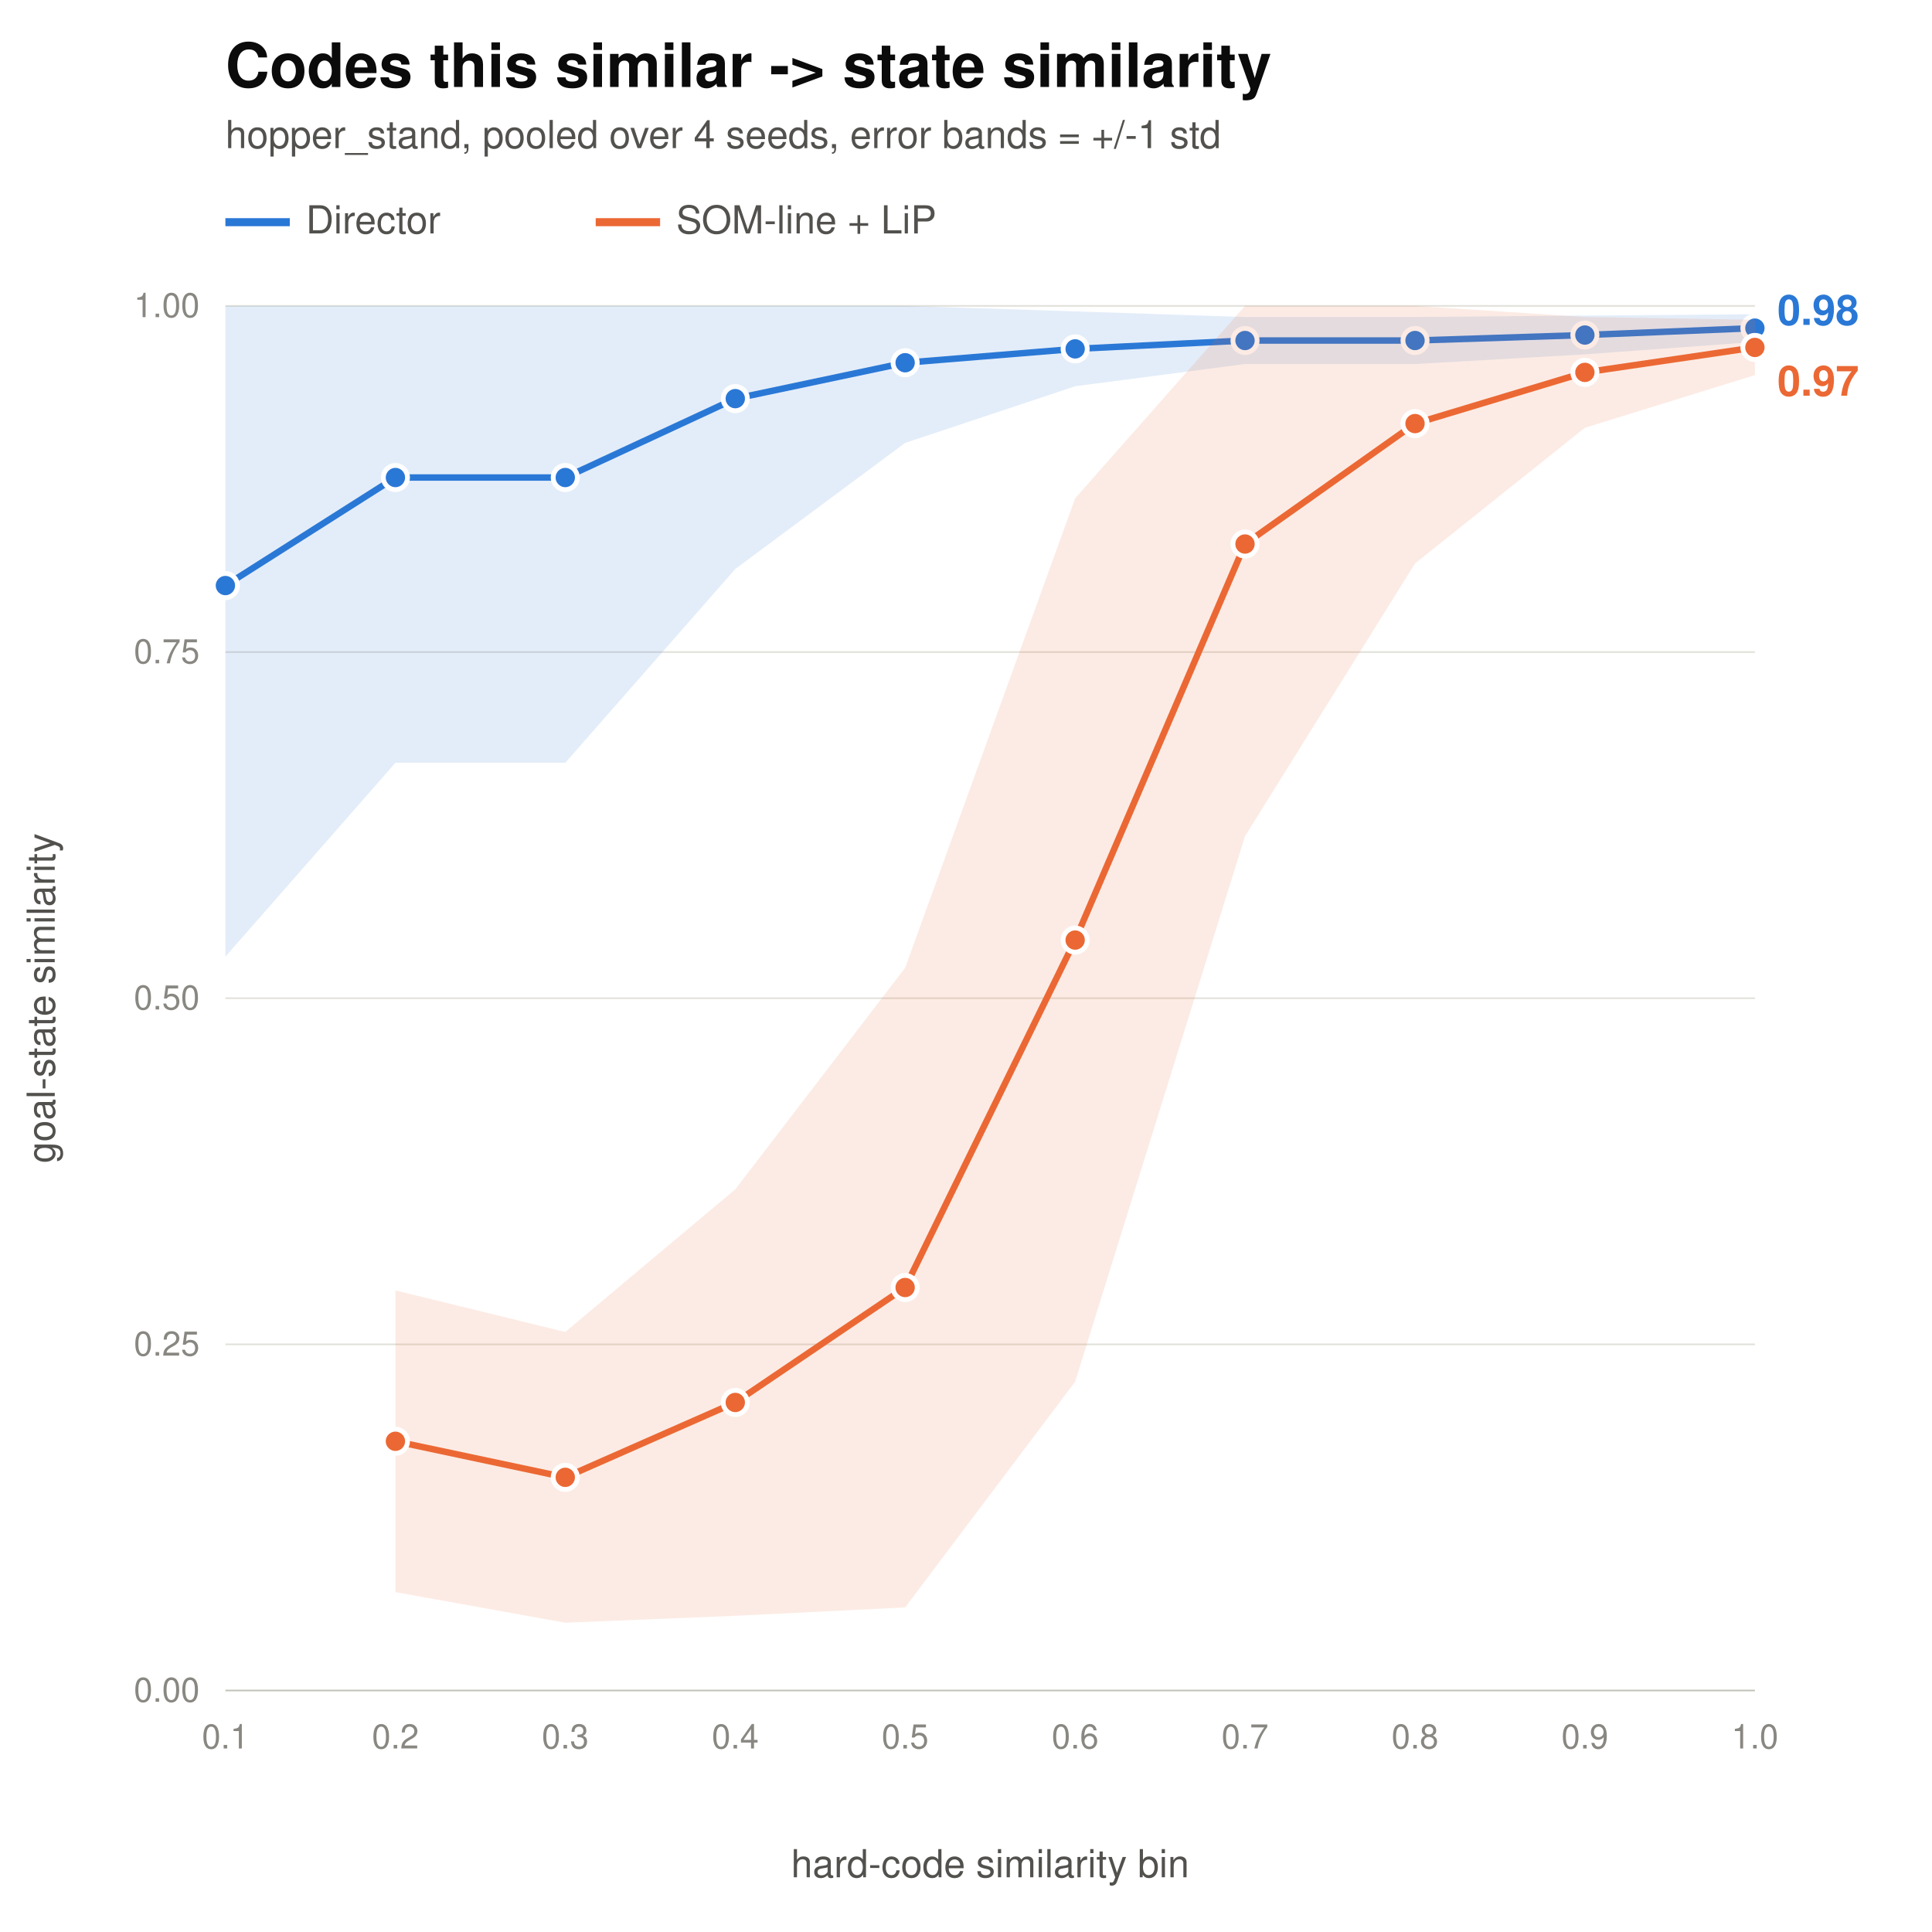
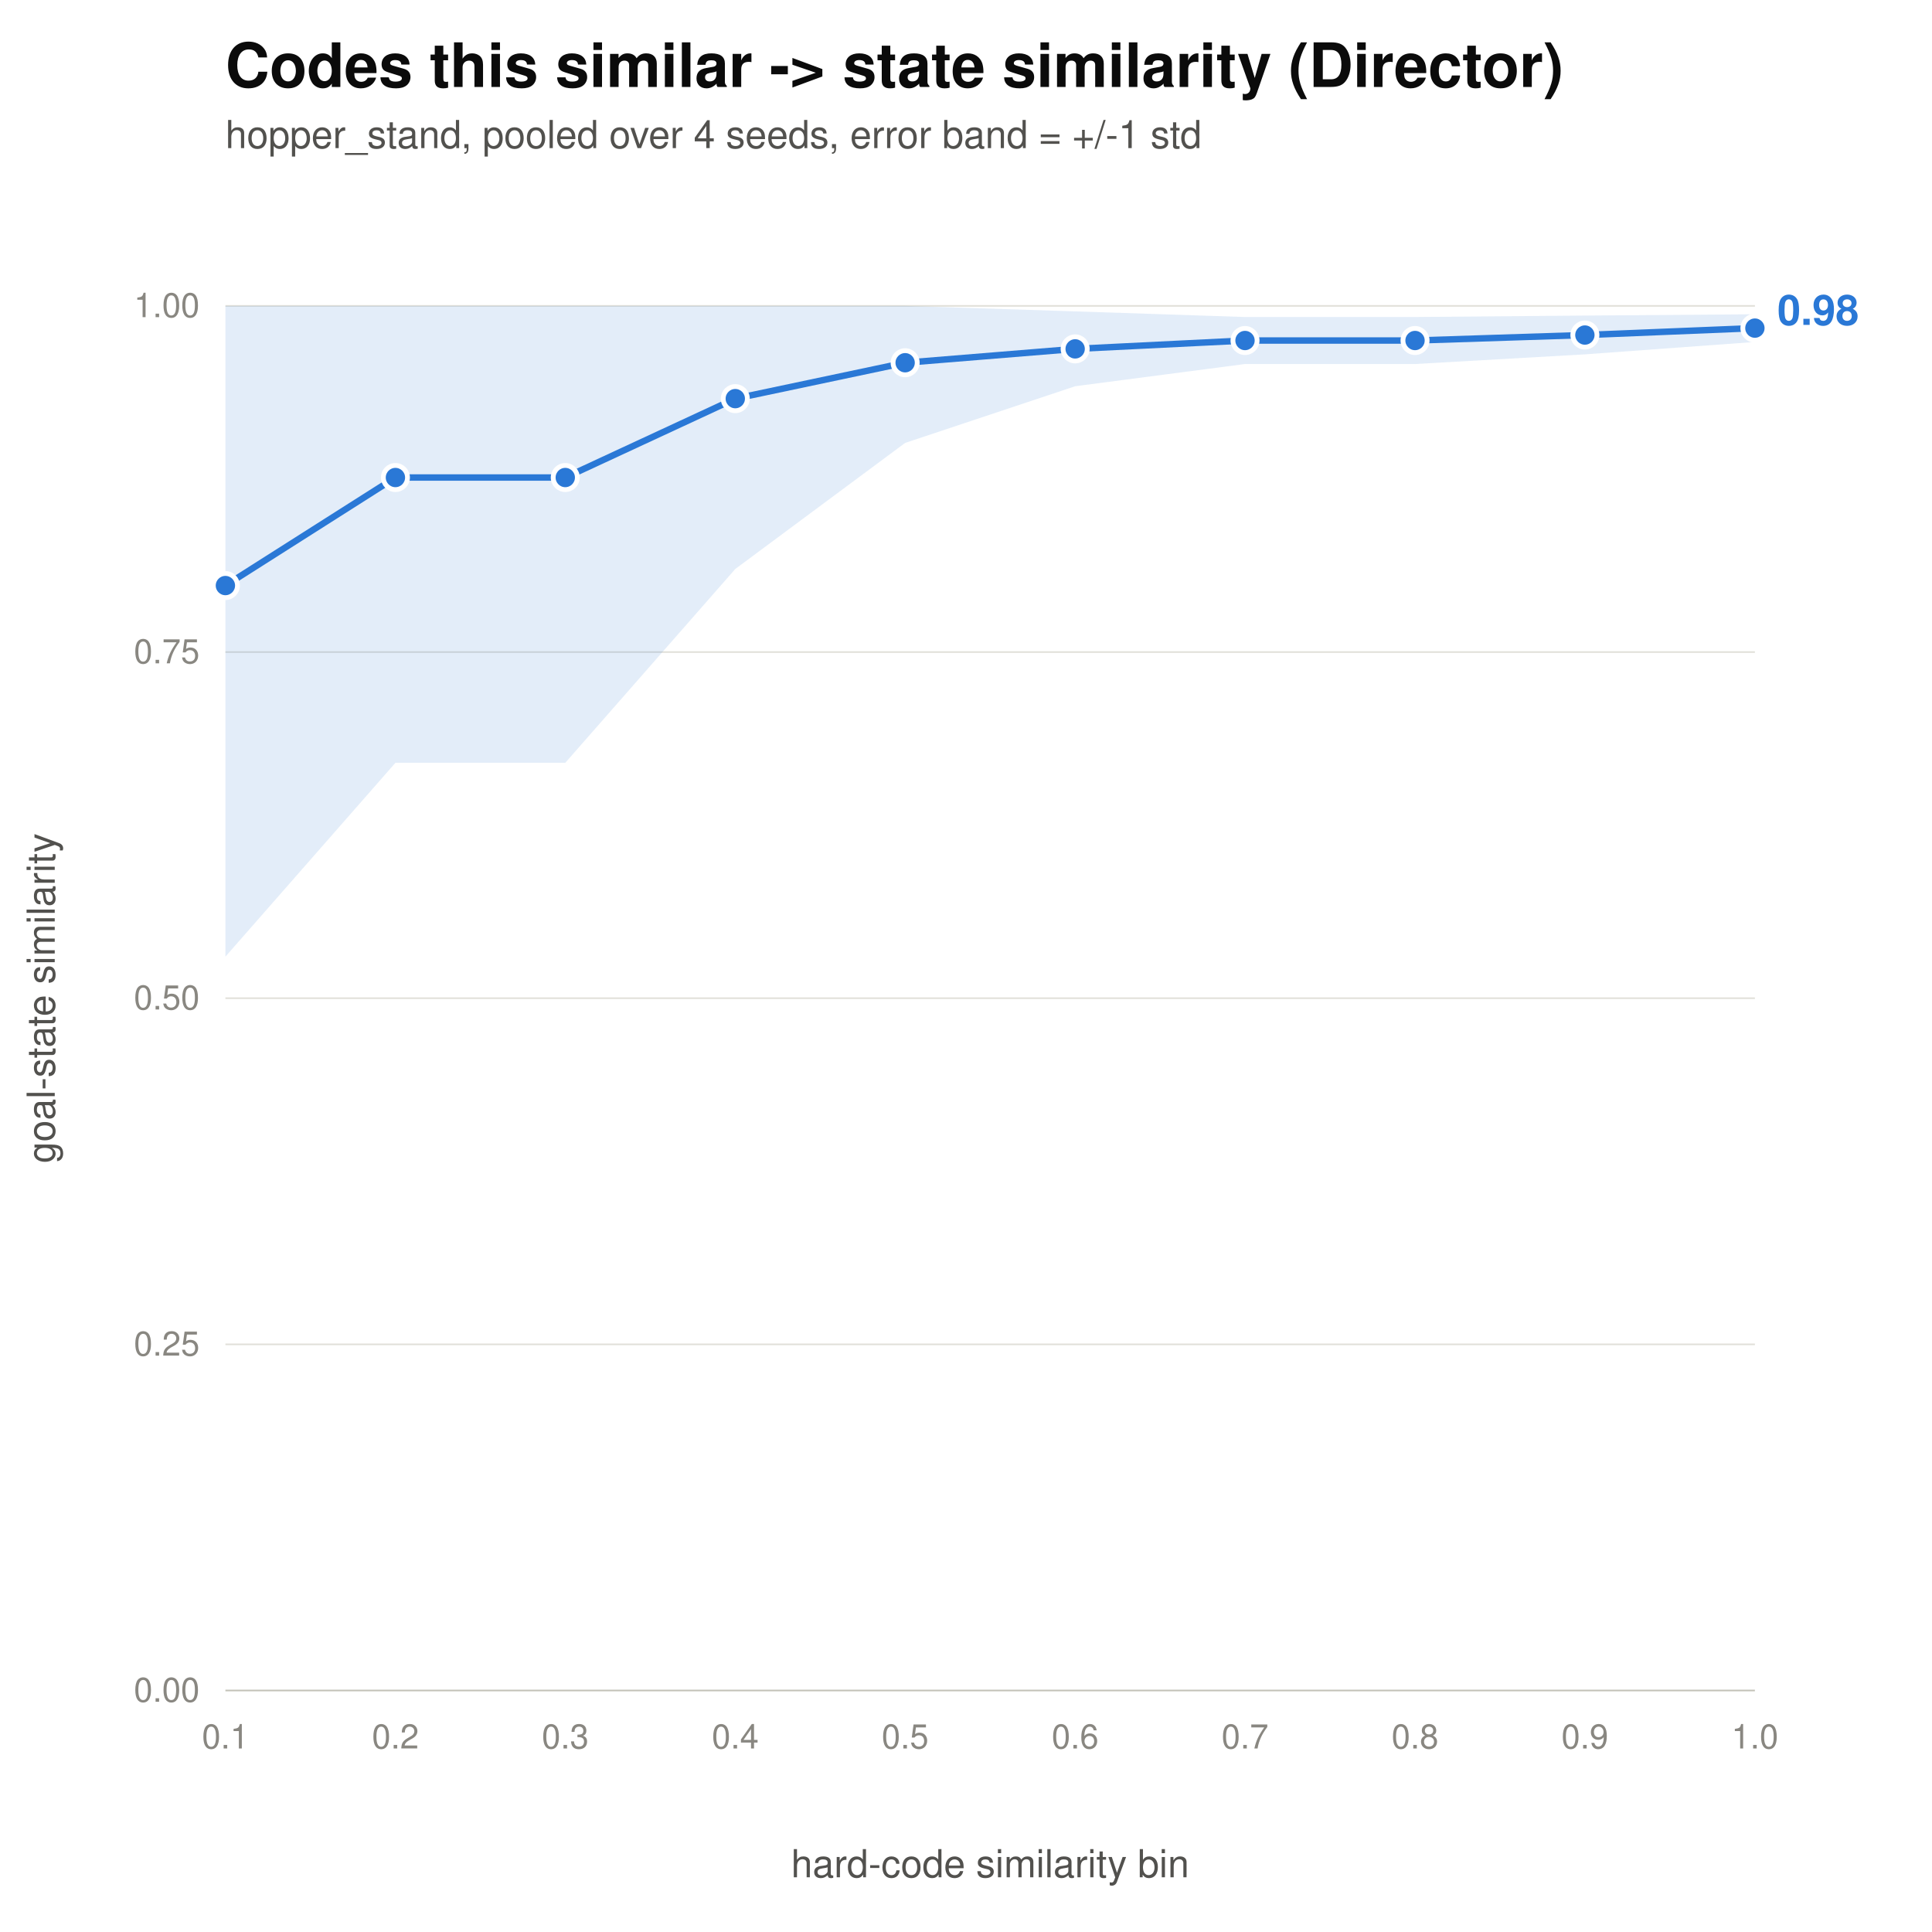
<svg xmlns="http://www.w3.org/2000/svg" width="1200" height="1200" viewBox="0 0 1200 1200" font-family="Helvetica,Arial,sans-serif">
  <rect x="0" y="0" width="1200" height="1200" fill="white" />
-   <text x="140" y="54" font-size="38" font-weight="bold" fill="#0b0b0b">Codes this similar -&gt; state similarity</text>
-   <text x="140" y="92" font-size="24" fill="#52514e">hopper_stand, pooled over 4 seeds, error bands = +/-1 std</text>
-   <line x1="140" y1="138" x2="180" y2="138" stroke="#2a78d6" stroke-width="5" />
-   <text x="190" y="145" font-size="24" fill="#52514e">Director</text>
-   <line x1="370" y1="138" x2="410" y2="138" stroke="#eb6834" stroke-width="5" />
-   <text x="420" y="145" font-size="24" fill="#52514e">SOM-line + LiP</text>
+   <text x="140" y="54" font-size="38" font-weight="bold" fill="#0b0b0b">Codes this similar -&gt; state similarity (Director)</text>
+   <text x="140" y="92" font-size="24" fill="#52514e">hopper_stand, pooled over 4 seeds, error band = +/-1 std</text>
  <line x1="140" y1="1050.0" x2="1090" y2="1050.0" stroke="#c3c2b7" stroke-width="1" />
  <text x="124" y="1057.0" font-size="21" text-anchor="end" fill="#898781">0.00</text>
  <line x1="140" y1="835.0" x2="1090" y2="835.0" stroke="#e1e0d9" stroke-width="1" />
  <text x="124" y="842.0" font-size="21" text-anchor="end" fill="#898781">0.25</text>
  <line x1="140" y1="620.0" x2="1090" y2="620.0" stroke="#e1e0d9" stroke-width="1" />
  <text x="124" y="627.0" font-size="21" text-anchor="end" fill="#898781">0.50</text>
  <line x1="140" y1="405.0" x2="1090" y2="405.0" stroke="#e1e0d9" stroke-width="1" />
  <text x="124" y="412.0" font-size="21" text-anchor="end" fill="#898781">0.75</text>
  <line x1="140" y1="190.0" x2="1090" y2="190.0" stroke="#e1e0d9" stroke-width="1" />
  <text x="124" y="197.0" font-size="21" text-anchor="end" fill="#898781">1.00</text>
  <text x="140.0" y="1086.0" font-size="21" text-anchor="middle" fill="#898781">0.1</text>
  <text x="245.6" y="1086.0" font-size="21" text-anchor="middle" fill="#898781">0.2</text>
  <text x="351.1" y="1086.0" font-size="21" text-anchor="middle" fill="#898781">0.3</text>
  <text x="456.7" y="1086.0" font-size="21" text-anchor="middle" fill="#898781">0.4</text>
  <text x="562.2" y="1086.0" font-size="21" text-anchor="middle" fill="#898781">0.5</text>
  <text x="667.8" y="1086.0" font-size="21" text-anchor="middle" fill="#898781">0.6</text>
  <text x="773.3" y="1086.0" font-size="21" text-anchor="middle" fill="#898781">0.7</text>
  <text x="878.9" y="1086.0" font-size="21" text-anchor="middle" fill="#898781">0.8</text>
  <text x="984.4" y="1086.0" font-size="21" text-anchor="middle" fill="#898781">0.9</text>
  <text x="1090.0" y="1086.0" font-size="21" text-anchor="middle" fill="#898781">1.0</text>
  <text x="615.0" y="1166" font-size="24" text-anchor="middle" fill="#52514e">hard-code similarity bin</text>
  <text x="34" y="620.0" font-size="24" text-anchor="middle" fill="#52514e" transform="rotate(-90 34 620.0)">goal-state similarity</text>
  <polygon points="140.0,190.0 245.6,190.0 351.1,190.0 456.7,190.0 562.2,190.0 667.8,193.4 773.3,196.9 878.9,196.9 984.4,196.0 1090.0,195.2 1090.0,212.4 984.4,220.1 878.9,226.1 773.3,226.1 667.8,239.9 562.2,275.1 456.7,353.4 351.1,473.8 245.6,473.8 140.0,594.2" fill="#2a78d6" fill-opacity="0.13" stroke="none" />
  <polyline points="140.0,363.7 245.6,296.6 351.1,296.6 456.7,247.6 562.2,225.3 667.8,216.7 773.3,211.5 878.9,211.5 984.4,208.1 1090.0,203.8" fill="none" stroke="#2a78d6" stroke-width="4" stroke-linejoin="round" stroke-linecap="round" />
  <circle cx="140.0" cy="363.7" r="7.5" fill="#2a78d6" stroke="white" stroke-width="3" />
  <circle cx="245.6" cy="296.6" r="7.5" fill="#2a78d6" stroke="white" stroke-width="3" />
  <circle cx="351.1" cy="296.6" r="7.5" fill="#2a78d6" stroke="white" stroke-width="3" />
  <circle cx="456.7" cy="247.6" r="7.5" fill="#2a78d6" stroke="white" stroke-width="3" />
  <circle cx="562.2" cy="225.3" r="7.5" fill="#2a78d6" stroke="white" stroke-width="3" />
  <circle cx="667.8" cy="216.7" r="7.5" fill="#2a78d6" stroke="white" stroke-width="3" />
  <circle cx="773.3" cy="211.5" r="7.5" fill="#2a78d6" stroke="white" stroke-width="3" />
  <circle cx="878.9" cy="211.5" r="7.5" fill="#2a78d6" stroke="white" stroke-width="3" />
  <circle cx="984.4" cy="208.1" r="7.5" fill="#2a78d6" stroke="white" stroke-width="3" />
  <circle cx="1090.0" cy="203.8" r="7.5" fill="#2a78d6" stroke="white" stroke-width="3" />
  <text x="1104.0" y="201.8" font-size="26" font-weight="bold" fill="#2a78d6">0.98</text>
-   <polygon points="245.6,801.5 351.1,827.3 456.7,738.7 562.2,601.1 667.8,309.5 773.3,190.0 878.9,190.0 984.4,196.9 1090.0,198.6 1090.0,233.0 984.4,265.7 878.9,350.0 773.3,519.4 667.8,858.2 562.2,998.4 456.7,1003.6 351.1,1007.9 245.6,988.9" fill="#eb6834" fill-opacity="0.13" stroke="none" />
-   <polyline points="245.6,895.2 351.1,917.6 456.7,871.1 562.2,799.7 667.8,583.9 773.3,337.9 878.9,263.1 984.4,231.3 1090.0,215.8" fill="none" stroke="#eb6834" stroke-width="4" stroke-linejoin="round" stroke-linecap="round" />
-   <circle cx="245.6" cy="895.2" r="7.5" fill="#eb6834" stroke="white" stroke-width="3" />
-   <circle cx="351.1" cy="917.6" r="7.5" fill="#eb6834" stroke="white" stroke-width="3" />
-   <circle cx="456.7" cy="871.1" r="7.5" fill="#eb6834" stroke="white" stroke-width="3" />
-   <circle cx="562.2" cy="799.7" r="7.5" fill="#eb6834" stroke="white" stroke-width="3" />
-   <circle cx="667.8" cy="583.9" r="7.5" fill="#eb6834" stroke="white" stroke-width="3" />
-   <circle cx="773.3" cy="337.9" r="7.5" fill="#eb6834" stroke="white" stroke-width="3" />
-   <circle cx="878.9" cy="263.1" r="7.5" fill="#eb6834" stroke="white" stroke-width="3" />
-   <circle cx="984.4" cy="231.3" r="7.5" fill="#eb6834" stroke="white" stroke-width="3" />
-   <circle cx="1090.0" cy="215.8" r="7.5" fill="#eb6834" stroke="white" stroke-width="3" />
-   <text x="1104.0" y="245.8" font-size="26" font-weight="bold" fill="#eb6834">0.97</text>
</svg>
